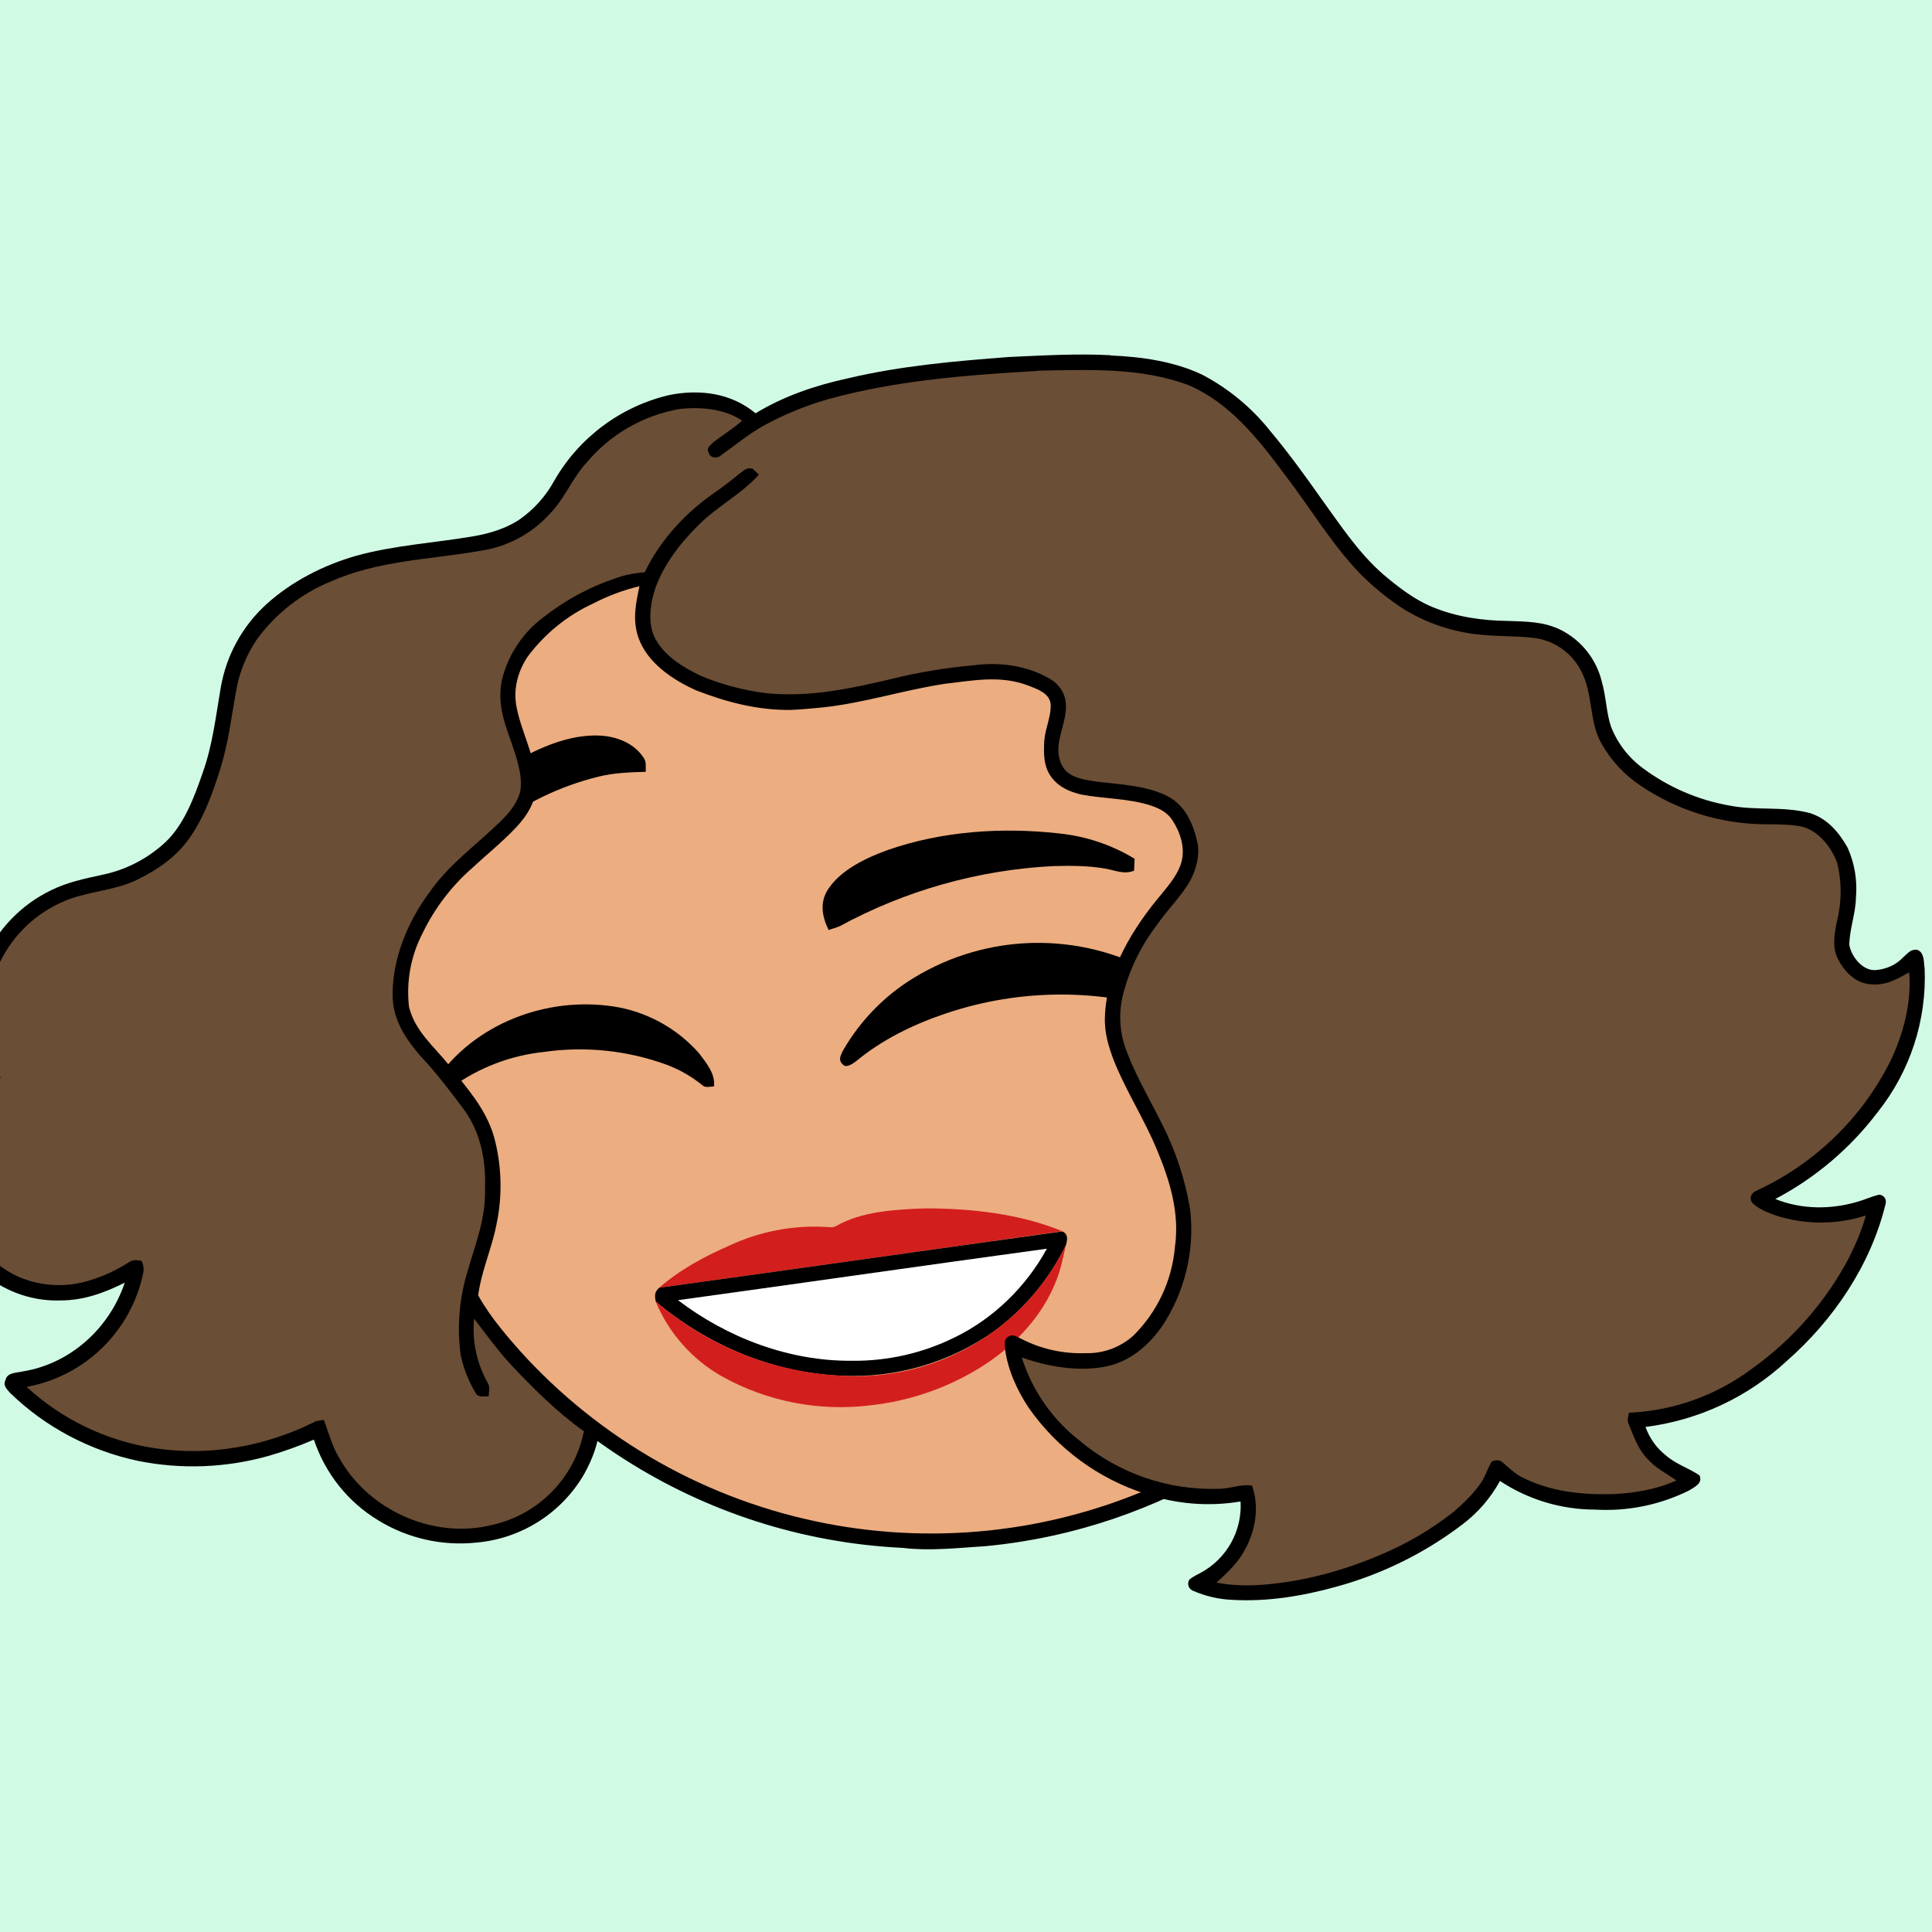
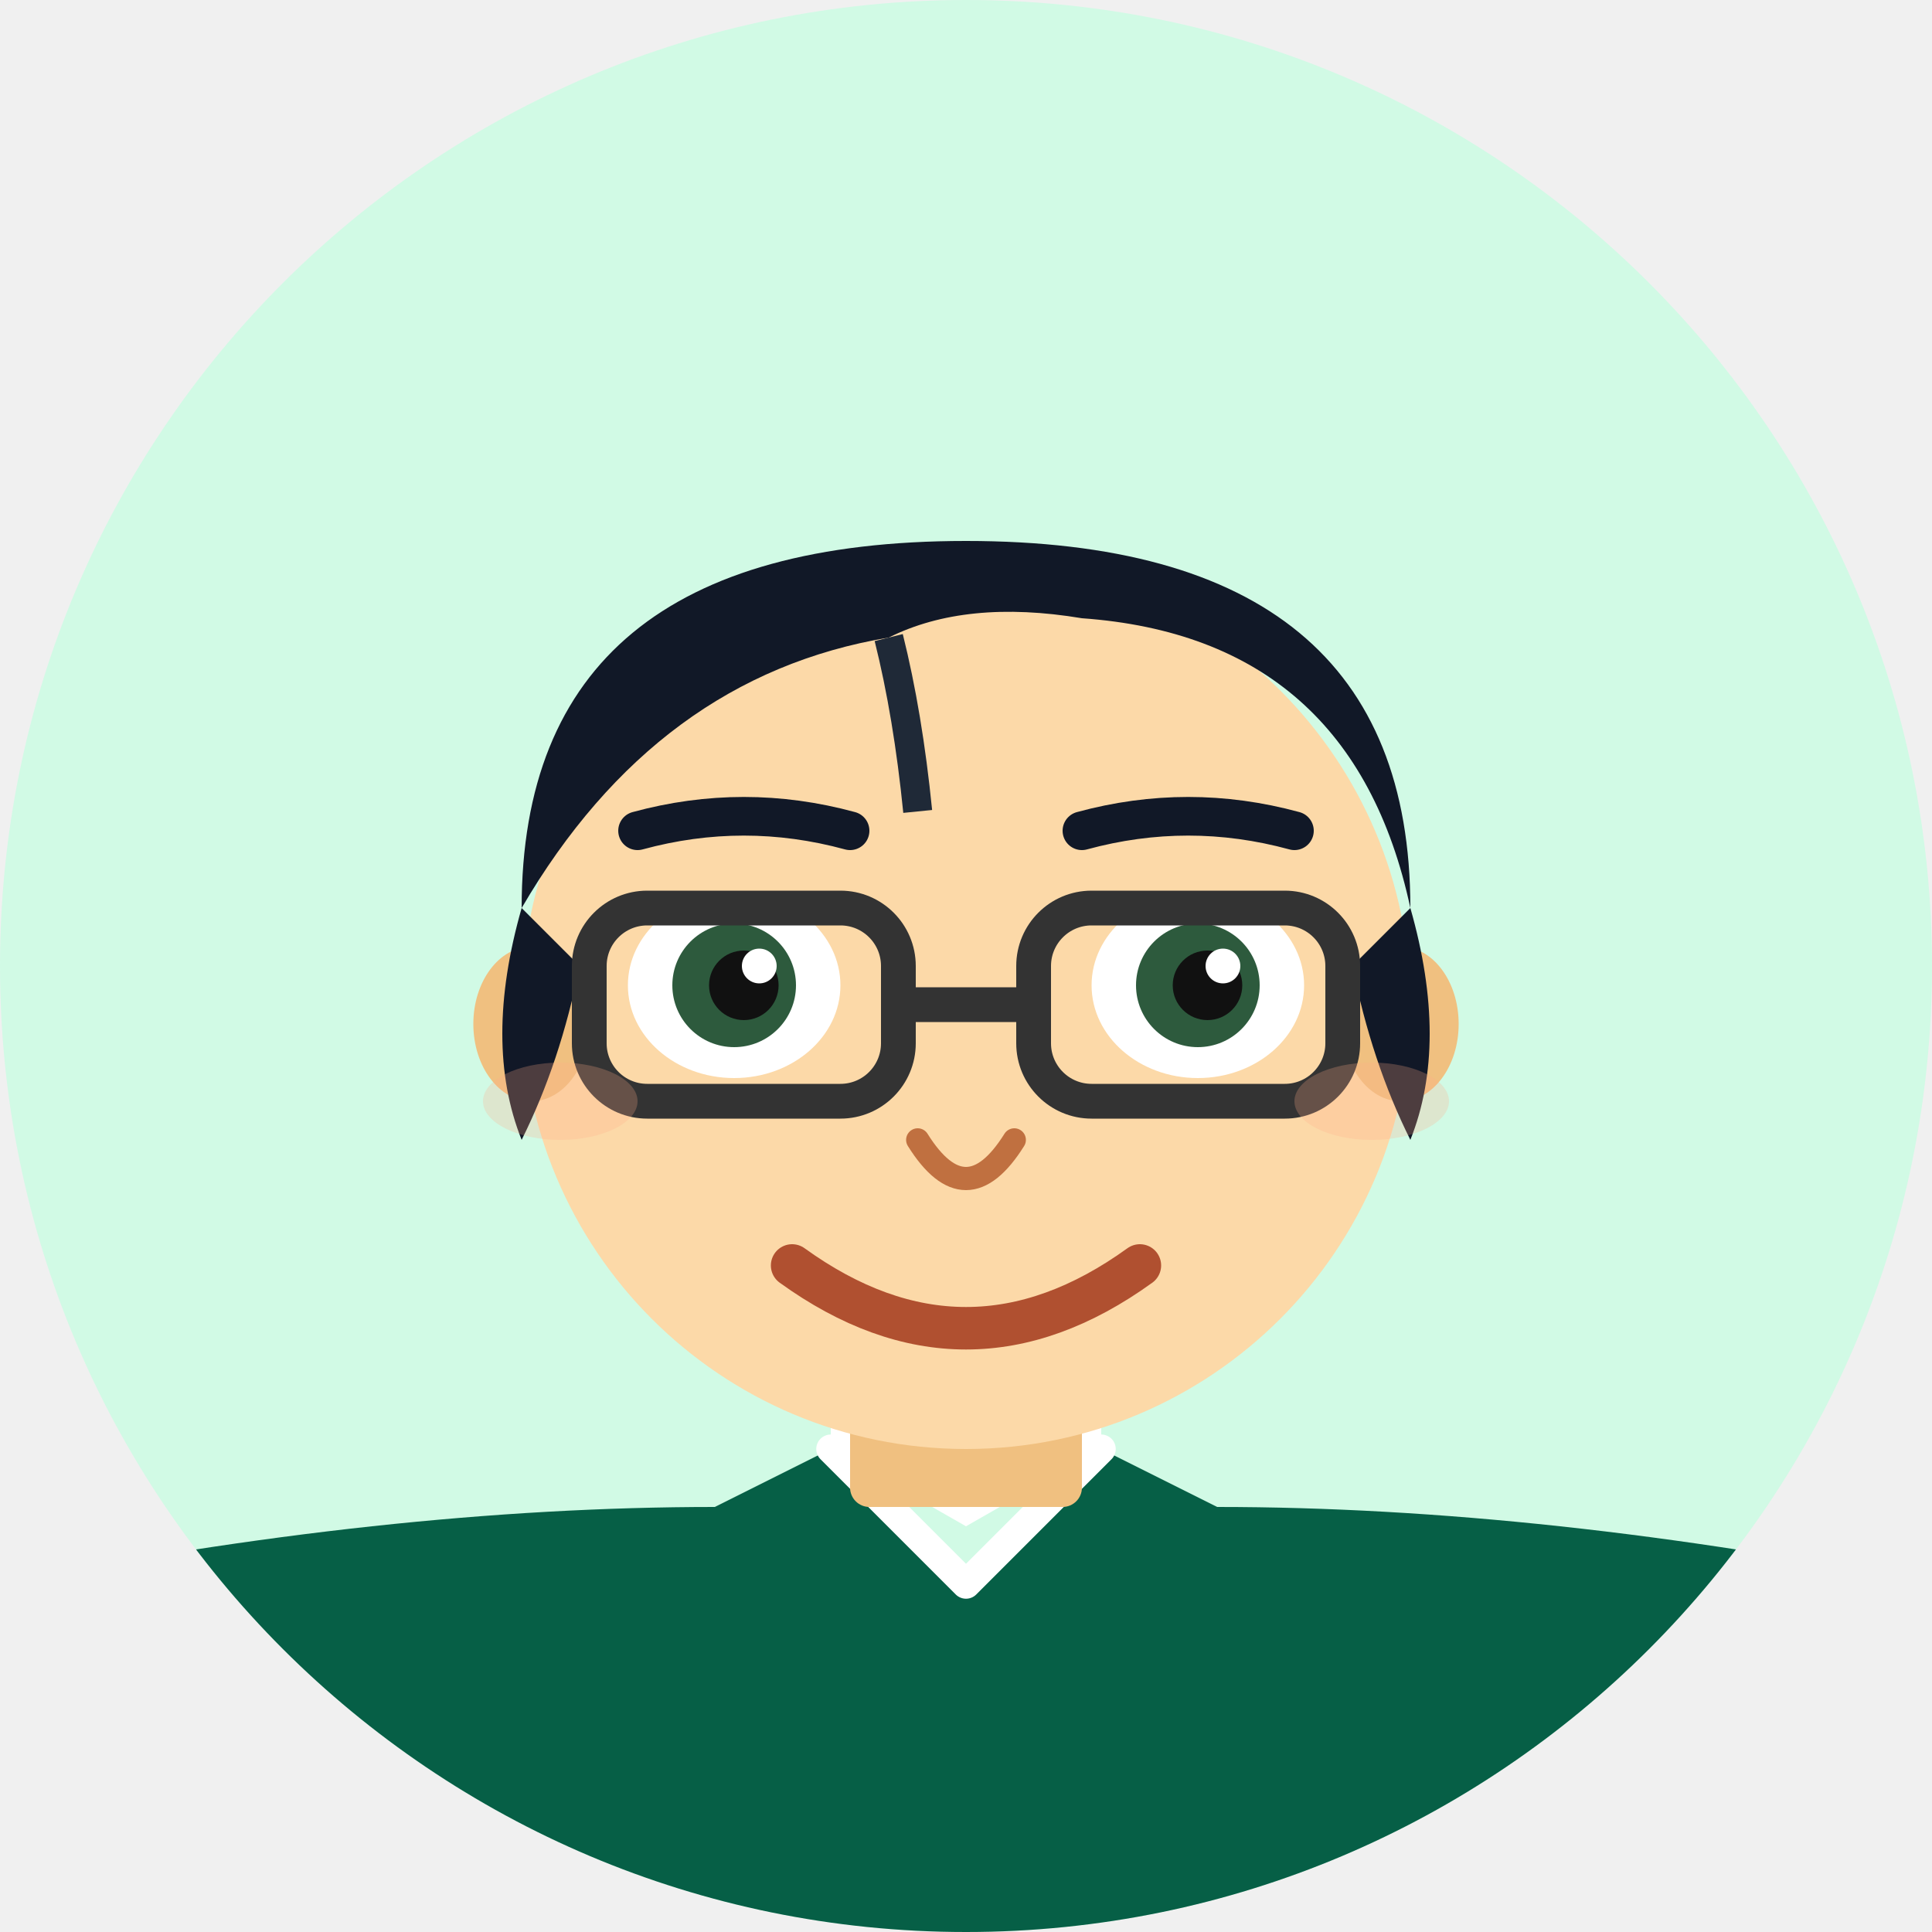
- <svg xmlns="http://www.w3.org/2000/svg" viewBox="0 0 762 762" fill="none" shape-rendering="auto">
-   <mask id="viewboxMask">
-     <rect width="762" height="762" rx="0" ry="0" x="0" y="0" fill="#fff" />
-   </mask>
-   <g mask="url(#viewboxMask)">
-     <rect fill="#d1fae5" width="762" height="762" x="0" y="0" />
-     <path d="M396 164.8a224.8 224.8 0 0 1 104.8 42.4c6.2 4.9 12.5 9.4 18 15a225.4 225.4 0 0 1 71.8 149 58.5 58.5 0 0 1 50.9 42.2 71 71 0 0 1-27.6 76.5c-11 7.7-24.5 12-38 11.7-5 0-10-1.6-15-1.8-1.9 2.2-3.3 4.9-4.8 7.3A223.3 223.3 0 0 1 389 609.8c-11 .7-21.9 2-33 .7a223.7 223.7 0 0 1-178.8-342.3A223.4 223.4 0 0 1 352 163.5c14.6-1.4 29.4-.3 44 1.3Z" fill="#000" />
-     <path fill-rule="evenodd" clip-rule="evenodd" d="M498.8 213.2A216 216 0 0 0 363 169c-13-.2-26.2 1.6-39 4a218 218 0 0 0-113.6 365.5 218.5 218.5 0 0 0 260.4 40.2c35-18.8 64.2-47.3 84.4-81.5l-3-1.6c-2.8-1.4-5.7-3-8-5-2.2-2-.3-5.8 2.7-4.7 1.5.7 3 1.6 4.4 2.4a55 55 0 0 0 59.6-3.6 64.5 64.5 0 0 0 25-69.8 53.1 53.1 0 0 0-24-31 52.6 52.6 0 0 0-47-2.8c-1.6.8-3.4 1.5-5 1.3-2.5-.2-2.8-4.2-.6-5.2 8-4 16.5-5.6 25.4-6.4a217 217 0 0 0-72-146.4c-4.4-4-8.7-8.1-13.9-11.3Zm107.6 196.2c2-1.2 1.3-5.1-1.4-5-2 0-4.2.8-6.2 1.6l-1.4.4a95.1 95.1 0 0 0-25.5 12.4c-2.2 2-2.2 4.4.1 6.2a92 92 0 0 0 5.2 2.8 36 36 0 0 1 13 9.2c-.2 1.9-2 3.4-3.4 4.5l-.2.2c-3.9 3-8.8 5-13.6 7-2.5 1-4.9 2-7.1 3.1-1.7.8-2.6 2.2-1.6 3.9 1 2 3.2 1.1 5 .5l.6-.2 5.4-2.3c5.4-2.3 11-4.5 15.4-8 2.7-2.1 5.1-5.1 5.4-8.7-.5-3.4-2.7-5.7-5.3-7.8a83 83 0 0 0-11.6-7.2l-1.1-.6c5.4-3 10.8-5.6 16.6-7.7l5-1.7a52 52 0 0 0 6.7-2.6Z" fill="#ecad80" />
-     <g transform="translate(-161 -83)">
-       <path d="M619.4 468.6c3.8 2.6 8 5.3 11.1 8.9.3 1.6.1 3.4 0 5-1.9.7-3.3 1.1-5.3.3a142.2 142.2 0 0 0-91.4 0c-12.5 4.2-25 10.3-35.2 18.8-1.4 1-4 2.9-5.3 1.1-1.8-1.6-.7-3.5.1-5.2a80.6 80.6 0 0 1 30.7-30.4 94.1 94.1 0 0 1 95.3 1.5ZM405.5 480.4a56.6 56.6 0 0 1 31.2 18c2.8 3.8 6.5 8 5.9 13.1-1.6 0-3.3.7-4.6-.5a50.8 50.8 0 0 0-13.9-8 99.8 99.8 0 0 0-48.6-5.1 75 75 0 0 0-36 13.7c-1.9 1.2-3.1 2.8-5.6 1.8-1.2-1.9-1-4.5.3-6.2 16-21.8 45-31.8 71.3-26.8Z" fill="#000" />
-     </g>
-     <g transform="translate(-161 -83)">
-       <path d="M397 373.1c6.9.2 14.2 2.9 18 9 1 1.4.6 3.6.7 5.3-6.3.2-12.5.4-18.6 1.9a112 112 0 0 0-41.7 20.1 90 90 0 0 0-22 23c-1.3 2.3-2.3 5.1-4.2 7-1.2.2-2.6.2-3.8.3 0-1.8-.3-3.4.2-5.2a88.7 88.7 0 0 1 38-50.8c10-5.8 21.8-11 33.5-10.6ZM578.5 411.7a71.4 71.4 0 0 1 30 10l-.2 4.7c-4 1.6-7.3-.1-11.3-.8-6.8-1.2-13.9-1.2-20.8-1a197.5 197.5 0 0 0-84 23.7c-1.4.6-3 1-4.4 1.5-2.6-5.4-3.6-11-.1-16.2 5-7.6 15.2-12.4 23.6-15.4 21.3-7.4 44.9-9 67.2-6.5Z" fill="#000" />
-     </g>
-     <g transform="translate(-161 -83)">
-       <path d="M526 559.6c18 0 37.2 2.1 54 9-52.2 7.3-107.2 15.2-159 22.3 8-7 17.7-12.3 27.4-16.5A79.3 79.3 0 0 1 488 567c1 .1 1.9 0 2.7-.4 10.2-5.9 23.7-6.6 35.3-7Z" fill="#D31E1E" />
-       <path d="M580 568.7c2.4 1 2 3.4 1.4 5.4a92 92 0 0 1-28.4 34 96.5 96.5 0 0 1-60 17.5c-26.8-1-53-12-73.4-29.3-.4-2.4-.5-3.7 1.4-5.4 51.8-7.1 106.8-15 159-22.2Z" fill="#000" />
-       <path d="M581.4 574.1c-1.1 4.6-1.9 9.2-3.7 13.7-5.3 13.9-16 25.4-28.4 33.5a103.3 103.3 0 0 1-45.3 16 96 96 0 0 1-58-11.3 60.6 60.6 0 0 1-26.4-29.7 122.1 122.1 0 0 0 73.4 29.3 92 92 0 0 0 88.4-51.5Z" fill="#D31E1E" />
-       <path d="M573.9 575.5c-8.2 15-21 27.5-36.4 35a89.2 89.2 0 0 1-40.5 9.2c-24.7.2-49-9-68.6-23.9 48-6.6 97.8-13.8 145.5-20.3Z" fill="#fff" />
-     </g>
-     <g transform="translate(-161 -83)" />
-     <g transform="translate(-161 -83)" />
-     <g transform="translate(-161 -83)">
-       <path d="M599 223.2c12.1.5 25.1 2.3 36.2 7.6A84.2 84.2 0 0 1 662 253c7.2 8.6 13.8 17.7 20.2 26.8 7.7 10.6 14.4 21 24.3 29.7 5.8 4.9 12.2 9.9 19.2 12.8 9.5 4 19.8 5.5 30.1 5.6 7.3.3 14 .2 20.7 3.5a31 31 0 0 1 16.3 20.6c1.7 5.8 1.7 12 3.6 17.6A37 37 0 0 0 809 386a80.5 80.5 0 0 0 34 14.7c10.7 2.1 20.8.2 31.5 2.9 7 2 11.8 7.6 15.2 13.7A39.5 39.5 0 0 1 893 437c-.1 6.4-2.6 12.5-2.6 18.8.9 4.7 5.4 10.3 10.6 9.8 4-.4 7.8-2 10.6-5 1.8-1.5 2.9-3.3 5.5-3 3 1 2.6 4.9 3 7.4a85.3 85.3 0 0 1-18.5 56.6 121.6 121.6 0 0 1-40.4 34.3c10.5 4.2 22 4.2 32.7 1 2.7-.8 5.4-2 8.1-2.7 2 0 3.2 1.8 2.7 3.6-5.8 24-20.5 45.8-39 62a100.2 100.2 0 0 1-55.7 26A25 25 0 0 0 818 657c4 3.5 9 5 13.3 7.9 1.4 3.2-2 4.6-4.2 6a73.5 73.5 0 0 1-37 7.5 68 68 0 0 1-37.5-11.3 53.8 53.8 0 0 1-15 17.3 145.6 145.6 0 0 1-49.5 24.4c-13.3 3.7-27.2 6-41 5.2a43.3 43.3 0 0 1-15.6-3.6 3 3 0 0 1-1.4-4.4c1.3-1.1 3-1.9 4.5-2.7a30 30 0 0 0 15.7-28.1 77 77 0 0 1-37.4-3 89.4 89.4 0 0 1-46.2-34c-4.5-6.8-8.3-15-9.3-23.3-.1-1.6-.5-3.5 1.1-4.6 2-1.4 3.6 0 5.4.8a51.3 51.3 0 0 0 25.2 5.6 27 27 0 0 0 19-7 56 56 0 0 0 16.3-34.8c1.9-13.4-1.9-26-7-38.2-5-12.2-12.1-23-17-35.2-2.2-5.7-3.9-11.4-3.6-17.6.6-18.1 11.2-35.2 22.6-48.6 3-3.7 6.4-7.8 7.6-12.4 1.5-5.6-.5-11.7-3.6-16.4-2.2-3.4-5.8-5-9.5-6.1-8.3-2.5-17.8-2.4-26.3-4-4.8-1.1-9.1-3-12-7-3.1-4.2-3-9.5-2.7-14.5.4-4.7 2.7-9.4 2.5-14-.3-4.5-5.3-6.1-8.8-7.5-11.1-4.2-21.6-2-33-.7-15.9 2.4-32 7.6-48 9.3-4.2.4-8.3.8-12.5 1-13 .2-25.4-3-37.5-7.7-9.4-4.2-19.5-11-22.9-21.1-2.3-7-.9-13.2.5-20A80.8 80.8 0 0 0 395 321a67.5 67.5 0 0 0-25.9 21c-4 6-5.8 13.2-4.3 20.2 2.1 10.3 7.3 18.8 7.6 29.8.2 7-3.4 12.6-8 17.5-5.3 5.6-11.4 10.5-17.1 15.8a80.6 80.6 0 0 0-19.5 25.5 50.7 50.7 0 0 0-5.5 29.2c2.3 9.7 9.8 15.6 15.7 23 7 9.1 14.4 16.8 17.8 28.2a73.7 73.7 0 0 1 1 34.8c-1.8 9.3-6 18.5-7.2 27.9 5 9 12 17 18.8 24.7a174 174 0 0 0 25 23c1.4 1 3 2 4 3.3 0 6.8-2.8 13.7-6 19.5a54.6 54.6 0 0 1-42.4 27 61.6 61.6 0 0 1-38.7-8.7c-12.1-7.3-21-18.5-25.5-31.9a151 151 0 0 1-17.8 6.4 109.8 109.8 0 0 1-51.5 2c-19-4-36.8-13.4-50.7-27-1.3-1.6-2.7-2.8-1.6-5 .7-3 4.5-2.7 6.8-3.3 18.7-3 34.2-17 40.2-35-8 4-16.2 7-25.2 7-10.6.4-21-3.1-29.3-9.6a66.7 66.7 0 0 1-22.3-34.5 116 116 0 0 1-3.8-41.6c.2-1.8.5-3.5 2.5-4 2.6-.5 5.3-.3 7.9-.3 4.5 0 9-.8 13.5-1.3a58.7 58.7 0 0 1 1.1-42.8 55 55 0 0 1 26.6-27.7c6.3-3.1 12.9-4.5 19.8-6a52 52 0 0 0 25.2-12.9c7.4-6.9 11.5-18 14.7-27.3 4-11.1 5.2-22.4 7.2-33.9a57.6 57.6 0 0 1 18.1-32.8c10-9 22.4-15.3 35.3-19 14.7-4.1 31.1-5.1 46.3-7.7 6.3-1.1 12.7-3 18.1-6.6a45 45 0 0 0 13.7-15.3 71 71 0 0 1 45.4-33.8c12-2.4 24.4-.8 34 7.2 11.2-6.8 23.6-11 36.5-13.8 20.6-4.9 42.4-6.8 63.5-8.4 13.5-.6 26.7-1.4 40-.7Z" fill="#000" />
-       <path d="M570 229.2c20-.3 40.8-1.5 60 5.8 16.2 7 27.5 21.4 37.8 35.3 9.7 12.6 18.3 27.1 29.3 38.6 5.5 5.6 11.6 10.6 18.3 14.8a70.5 70.5 0 0 0 27.4 9.4c7.7 1 15.5.6 23.2 1.5 8 1 14.8 5.8 18.5 12.8 5 9.3 3.1 20 8.1 28.8a48.7 48.7 0 0 0 15.5 16.7 88.8 88.8 0 0 0 48.9 15.2c4.5 0 9 0 13.5.7 7.2 1.1 12.7 8 15.1 14.5a48 48 0 0 1-.2 23.5c-.9 4.5-1.8 10.1.5 14.4 2.5 5 7 9.7 13 10 5.8.6 10.2-2 15.1-4.7 1 11.9-2.3 24.4-7.4 35a111 111 0 0 1-52.8 51.1c-2.2.9-3.1 3.2-1.5 5 2.3 2.2 5.6 3.5 8.5 4.6a58 58 0 0 0 36.1.2c-1.6 5.9-4 11.4-6.7 16.8a126.2 126.2 0 0 1-38.3 43.7 87.4 87.4 0 0 1-48.4 17.3c-.3 1.6-.9 3-.1 4.5 2 5 3.6 9.7 7.3 13.6 3.3 3.8 7.4 5.7 11.5 8.6-8 3.6-16.5 5-25.2 5.4-12.2.3-24.6-1-35.6-6.6-3.1-1.5-5.4-4-8-6.1-1.3-1-2.7-.7-4-.2-1.6 2.6-2.4 5.4-4 8-3 4.5-7 8.4-11.1 11.9a123 123 0 0 1-29 17c-14.5 6.2-30 10.4-45.7 11.7-6.3.5-12.6.4-18.8-.8 4.2-3.9 8.2-7.5 11-12.6 4.4-7.8 6-17.1 3-25.7-4.5-.6-8.4 1.2-12.8 1.3a81.2 81.2 0 0 1-55.2-19 67 67 0 0 1-22.8-32.8c10.2 3.6 22.2 5.7 33 3.6 9.5-1.9 16.7-8 22.2-15.7a69 69 0 0 0 11.2-46.3 116 116 0 0 0-11.3-34.1c-5.1-10.3-11.1-20.1-14.8-31.3a37 37 0 0 1-.6-18.4 75.8 75.8 0 0 1 13.4-28.1c4.1-6.1 9.7-11.4 13.3-17.7 2.4-4.5 4-10.3 2.8-15.4-1.6-7.1-4.7-14.2-11.4-17.8-8.3-4.4-19-4.8-28.3-5.9-3.5-.6-7.7-1.1-10.7-3.1-3-2-4.3-5.6-4.4-9.2 0-6 3.3-12 3-18-.1-4.3-2.5-8-6.2-10.2-9-5.3-20-6.8-30.2-5.4a211 211 0 0 0-32 5.3c-16.7 3.9-32.4 7.4-49.8 5.7-8.8-1.1-17.5-3.4-25.7-6.8-6.4-3-13.7-7.4-17.4-13.6-3.9-5.9-2.8-14.4-.7-20.8 3.3-9.4 9.8-17.9 16.9-24.9 7.2-7.4 17.2-12.4 24-20.1l-2.4-2.3c-2.1-.7-3.5.6-5.1 1.8-3 2.5-6 4.8-9.1 7-11.8 8-22.2 19-28.4 32-3.9.3-7.7 1-11.3 2.3a94.5 94.5 0 0 0-28.6 15.4A43.9 43.9 0 0 0 359 351c-1.9 8.7.6 16.4 3.6 24.5 2 6.1 5 14 3.4 20.4-2.2 7-8.8 12.2-14 17-7.7 6.9-15.3 13.1-21.3 21.6-9 12-15.4 27.4-14.8 42.5.5 9 5.5 16.3 11.3 22.9 6.2 6.6 11.6 13.8 17 21 6.5 9.2 8.5 20 8.1 31.1.3 11.5-3.6 21-6.7 31.8a77.6 77.6 0 0 0-2.9 33.7 49.5 49.5 0 0 0 6 15.1c.9 1.7 3.5 1 5 1.2.1-1.9.7-3.5-.3-5.3a43.1 43.1 0 0 1-5.4-25.4c4.6 6 9 12.1 14.2 17.8 8.9 9.5 18.5 19.1 29.1 26.6a47.4 47.4 0 0 1-36.4 37c-23.2 5.7-49-6-60.4-27-2.7-4.6-3.9-9.6-5.8-14.5l-3 .5c-19.5 9.9-42 14-63.6 10.7a95.6 95.6 0 0 1-50.6-24.2 57.5 57.5 0 0 0 46-45 7 7 0 0 0-.7-4.7c-2-.4-3.2-.5-4.9.5a60.4 60.4 0 0 1-14.3 6.8 40.4 40.4 0 0 1-31.2-1.9 54.6 54.6 0 0 1-25.4-30.5 106 106 0 0 1-5.5-43.3c5.6 0 11.1-.1 16.7-1 3.2-.5 6.3-.6 9-2.8-1.5-5-3.4-9.6-4.3-14.6a49.6 49.6 0 0 1 31.8-56c8.4-3 17.4-3.4 25.7-7.2 8.4-4 16.4-9.4 21.7-17.3 5.4-7.8 8.8-17.3 11.6-26.2 3.5-10.9 4.6-21.6 6.7-32.8a52.2 52.2 0 0 1 7.9-18.8 68.2 68.2 0 0 1 29-22.8c19-8.4 38.6-8.6 58.8-12.1a45.9 45.9 0 0 0 27.7-14.6c6-6.1 8.8-14 14.6-20.3a61.6 61.6 0 0 1 36.7-21.1c8.1-.9 17.7-.1 24.6 4.6-3.5 3.2-7.6 5.6-11.3 8.5-1.1 1.1-3 2.3-1.9 4.1.7 2.4 3.5 2.4 5 1 5.7-4.1 11-8.5 17.2-11.9a125 125 0 0 1 25.4-10.3c26.7-7.3 54.5-9.4 82-11Z" fill="#6a4e35" />
-     </g>
-     <g transform="translate(-161 -83)" />
+ <svg xmlns="http://www.w3.org/2000/svg" viewBox="0 0 100 100">
+   <defs>
+     <clipPath id="c">
+       <circle cx="50" cy="50" r="50" />
+     </clipPath>
+   </defs>
+   <g clip-path="url(#c)">
+     <circle cx="50" cy="50" r="50" fill="#d1fae5" />
+     <path d="M0 100 L0 82 Q20 78 37 78 L43 75 L50 82 L57 75 L63 78 Q80 78 100 82 L100 100Z" fill="#065f46" />
+     <path d="M43 75 L50 79 L57 75 L57 72 L50 75 L43 72Z" fill="white" />
+     <path d="M43 75 L50 82 L57 75" fill="none" stroke="white" stroke-width="1.5" stroke-linecap="round" stroke-linejoin="round" />
+     <rect x="44" y="72" width="12" height="6" rx="1" fill="#f0c080" />
+     <circle cx="50" cy="52" r="23" fill="#fcd9a8" />
+     <ellipse cx="27.5" cy="53" rx="3" ry="4" fill="#f0c080" />
+     <ellipse cx="72.5" cy="53" rx="3" ry="4" fill="#f0c080" />
+     <path d="M27 47 Q27 28 50 28 Q73 28 73 47 Q70 33 56 32 Q50 31 46 33 Q34 35 27 47Z" fill="#111827" />
+     <path d="M46 33 Q47 37 47.5 42" stroke="#1f2937" stroke-width="1.5" fill="none" />
+     <path d="M27 47 Q25 54 27 59 Q29 55 30 50Z" fill="#111827" />
+     <path d="M73 47 Q75 54 73 59 Q71 55 70 50Z" fill="#111827" />
+     <path d="M33 43 Q38.5 41.5 44 43" stroke="#111827" stroke-width="2" fill="none" stroke-linecap="round" />
+     <path d="M56 43 Q61.5 41.5 67 43" stroke="#111827" stroke-width="2" fill="none" stroke-linecap="round" />
+     <ellipse cx="38" cy="51" rx="5.5" ry="4.8" fill="white" />
+     <circle cx="38" cy="51" r="3.2" fill="#2d5a3d" />
+     <circle cx="38.5" cy="51" r="1.8" fill="#111" />
+     <circle cx="39.3" cy="50" r="0.9" fill="white" />
+     <ellipse cx="62" cy="51" rx="5.5" ry="4.8" fill="white" />
+     <circle cx="62" cy="51" r="3.2" fill="#2d5a3d" />
+     <circle cx="62.5" cy="51" r="1.8" fill="#111" />
+     <circle cx="63.3" cy="50" r="0.9" fill="white" />
+     <rect x="30.5" y="47" width="16" height="10" rx="3" fill="none" stroke="#333" stroke-width="1.8" />
+     <rect x="53.5" y="47" width="16" height="10" rx="3" fill="none" stroke="#333" stroke-width="1.8" />
+     <line x1="46.5" y1="52" x2="53.5" y2="52" stroke="#333" stroke-width="1.8" />
+     <path d="M47.5 59 Q50 63 52.5 59" stroke="#c07040" stroke-width="1.2" fill="none" stroke-linecap="round" />
+     <path d="M41 65.5 Q50 72 59 65.5" stroke="#b05030" stroke-width="2.2" fill="none" stroke-linecap="round" />
+     <ellipse cx="29" cy="57" rx="4" ry="2" fill="#ffaa88" opacity="0.25" />
+     <ellipse cx="71" cy="57" rx="4" ry="2" fill="#ffaa88" opacity="0.25" />
  </g>
</svg>
